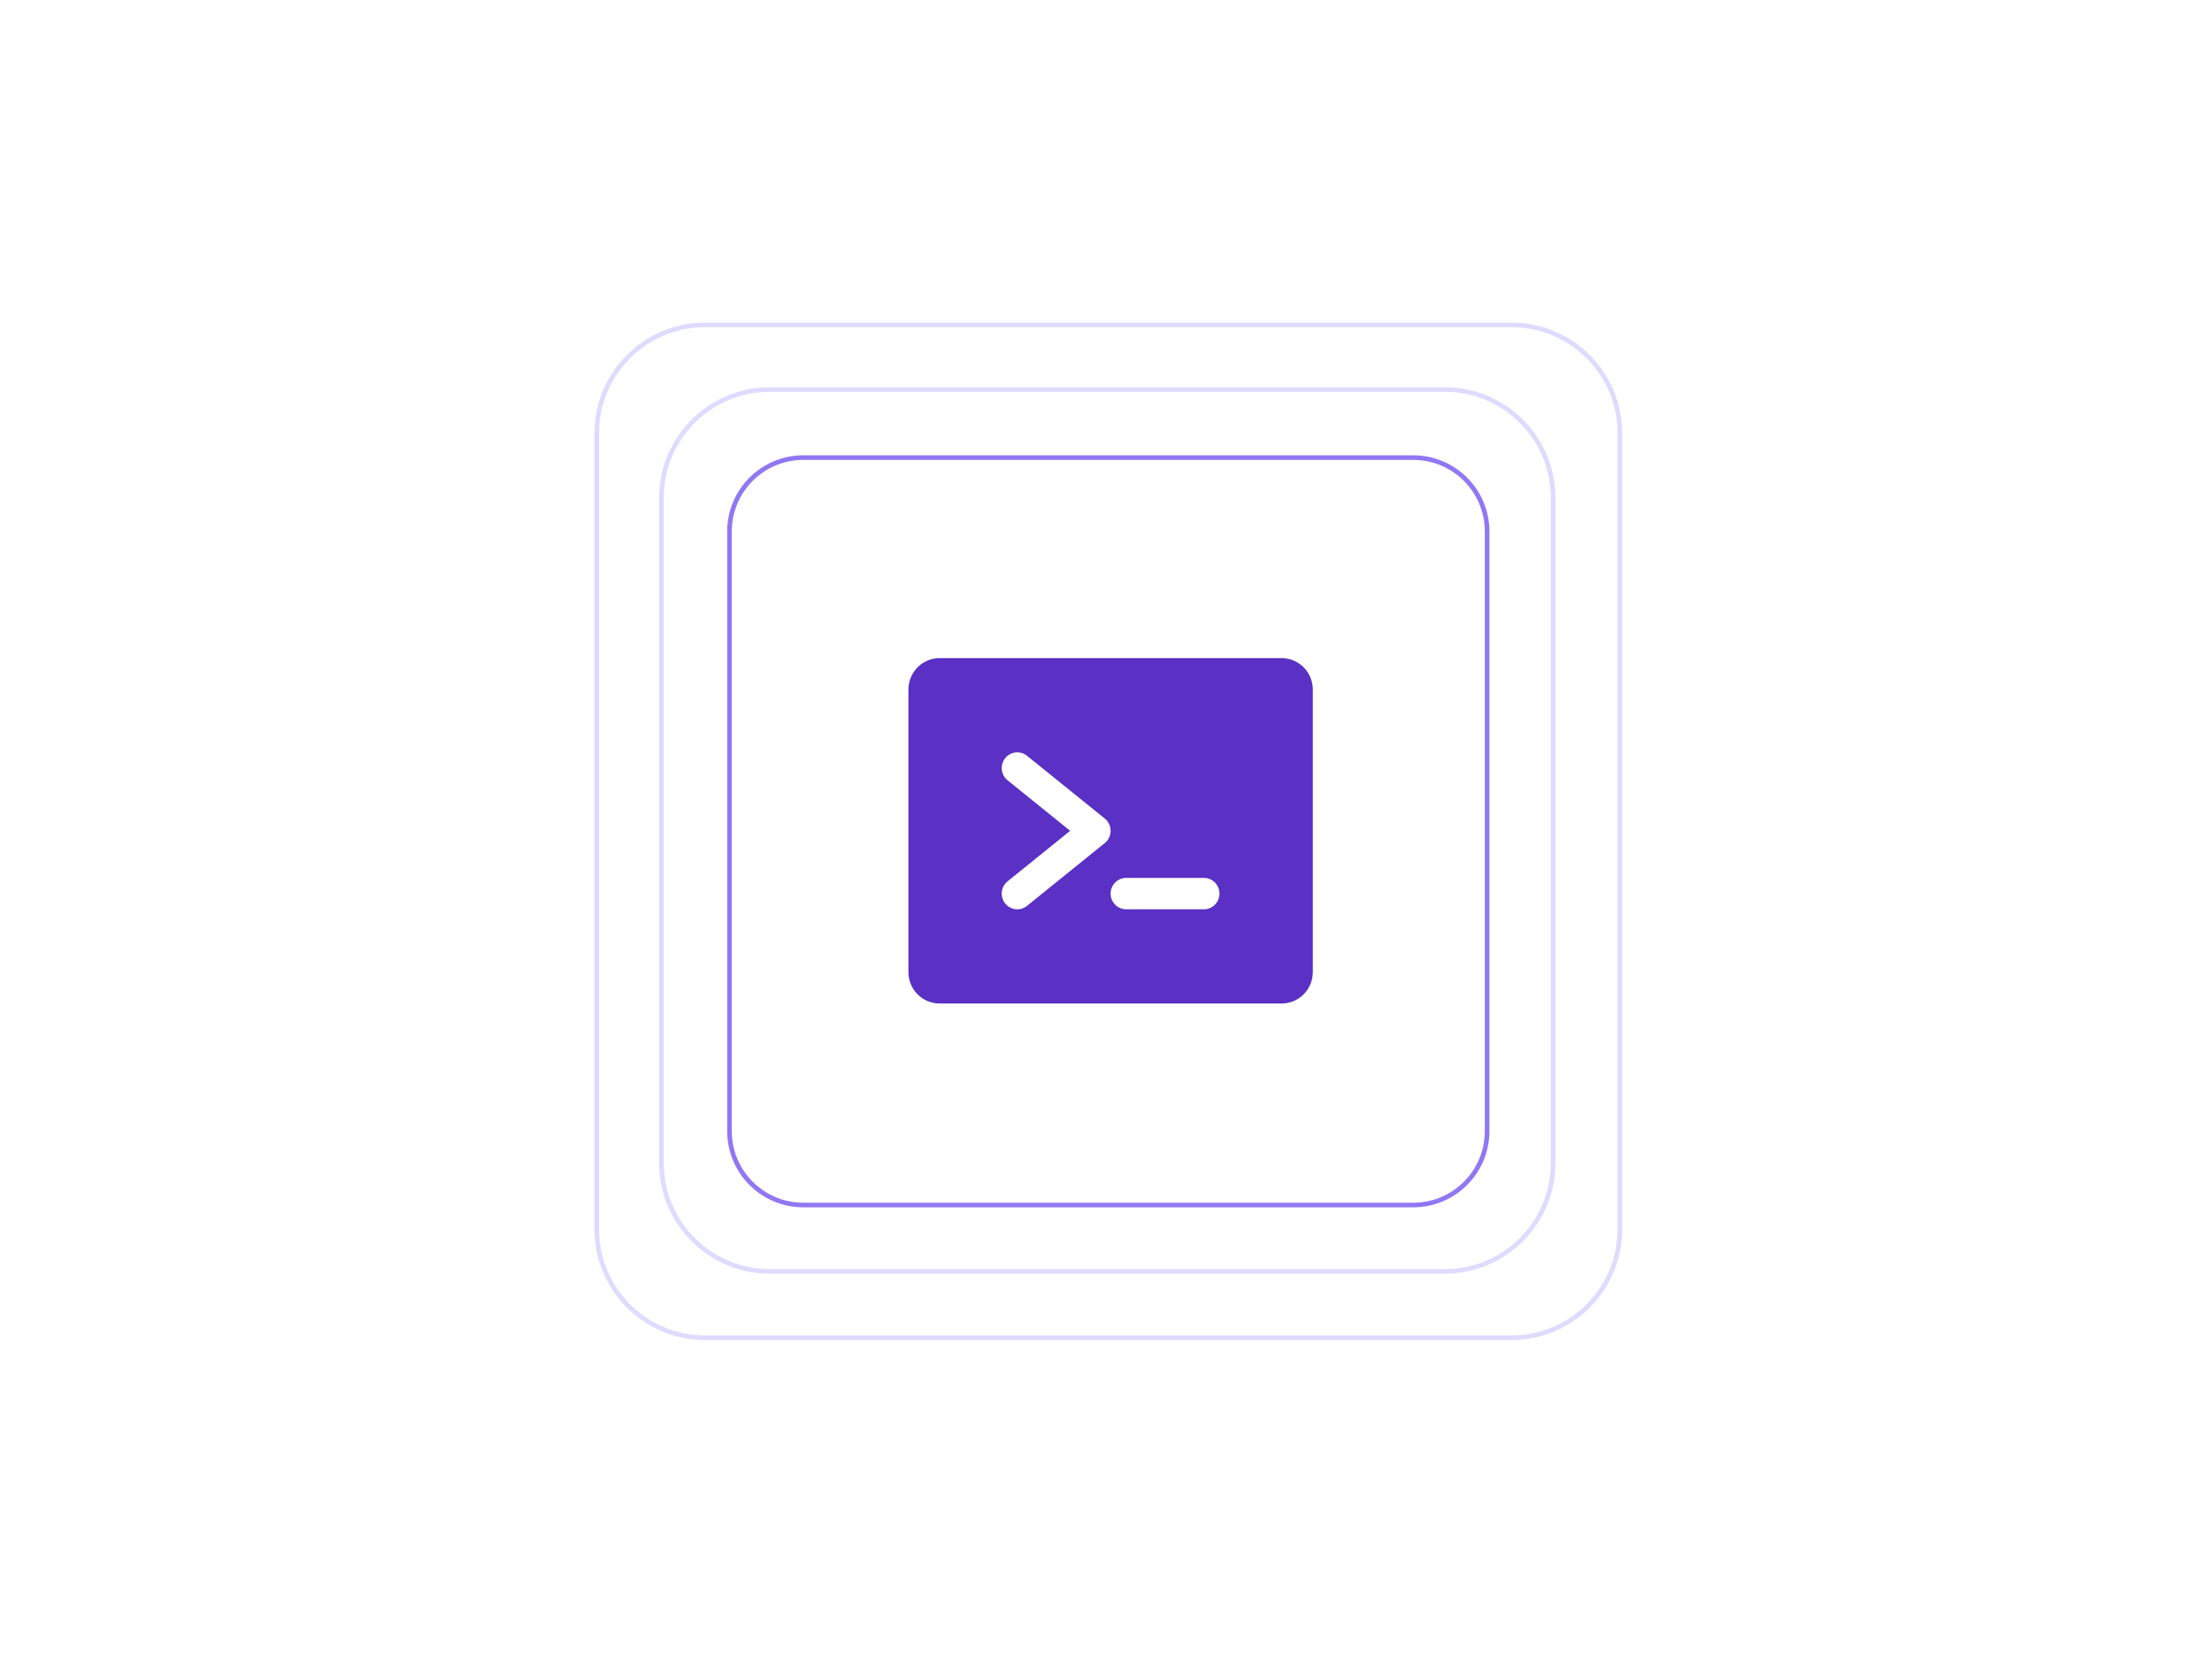
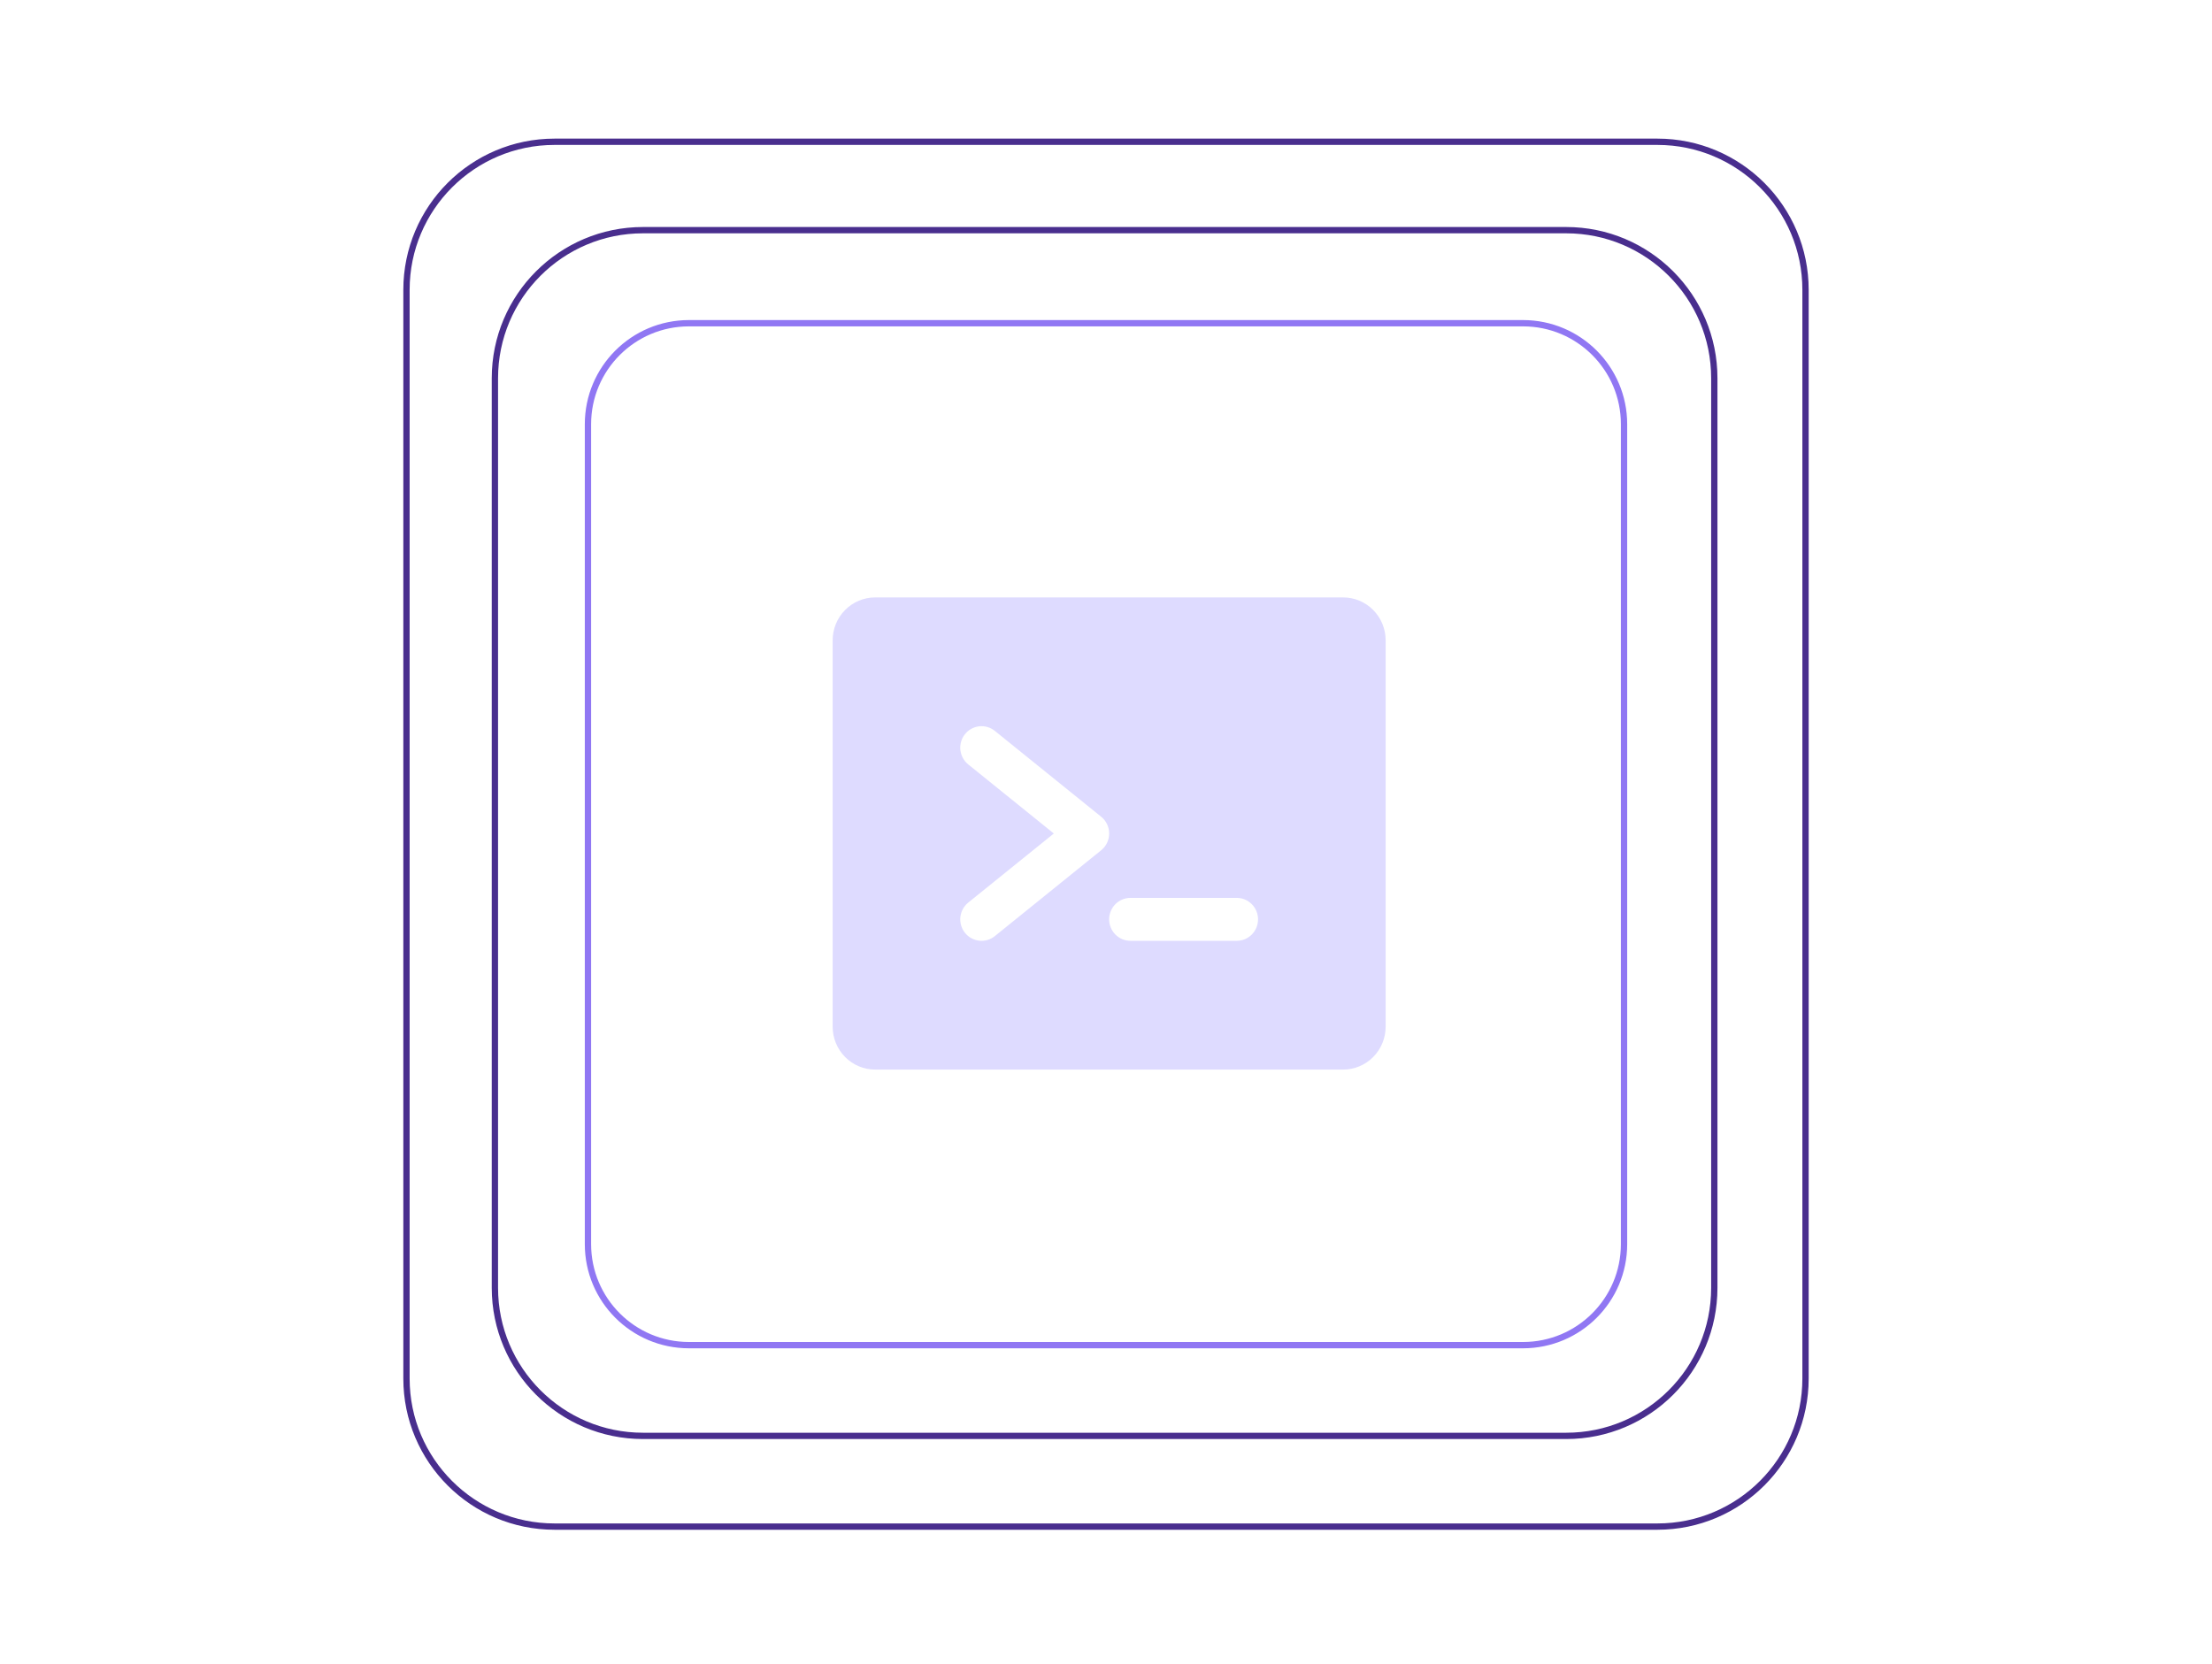
- <svg xmlns="http://www.w3.org/2000/svg" width="480" height="360" viewBox="0 0 480 360" fill="none">
-   <rect x="129.5" y="70.5" width="222" height="219.785" rx="23.5" stroke="#DEDBFF" />
-   <rect x="143.53" y="84.53" width="193.495" height="191.358" rx="23.5" stroke="#DEDBFF" />
-   <rect x="158.298" y="99.298" width="164.404" height="162.189" rx="16.027" stroke="#9077F3" />
-   <path d="M278.125 142.816H203.875C202.085 142.816 200.368 143.534 199.102 144.811C197.836 146.089 197.125 147.822 197.125 149.628V210.941C197.125 212.748 197.836 214.48 199.102 215.758C200.368 217.036 202.085 217.753 203.875 217.753H278.125C279.915 217.753 281.632 217.036 282.898 215.758C284.164 214.48 284.875 212.748 284.875 210.941V149.628C284.875 147.822 284.164 146.089 282.898 144.811C281.632 143.534 279.915 142.816 278.125 142.816ZM239.734 182.946L222.859 196.571C222.513 196.85 222.116 197.058 221.69 197.183C221.264 197.307 220.818 197.346 220.377 197.297C219.936 197.247 219.51 197.111 219.121 196.895C218.733 196.679 218.39 196.388 218.113 196.039C217.836 195.689 217.63 195.288 217.507 194.858C217.383 194.428 217.345 193.978 217.394 193.533C217.443 193.088 217.578 192.658 217.792 192.266C218.006 191.874 218.294 191.528 218.641 191.249L232.221 180.285L218.641 169.321C218.294 169.041 218.006 168.696 217.792 168.304C217.578 167.911 217.443 167.481 217.394 167.036C217.345 166.591 217.383 166.141 217.507 165.711C217.63 165.281 217.836 164.88 218.113 164.531C218.39 164.181 218.733 163.89 219.121 163.674C219.51 163.459 219.936 163.322 220.377 163.273C220.818 163.223 221.264 163.262 221.69 163.386C222.116 163.511 222.513 163.719 222.859 163.999L239.734 177.624C240.13 177.943 240.45 178.347 240.669 178.808C240.889 179.269 241.003 179.773 241.003 180.285C241.003 180.796 240.889 181.3 240.669 181.761C240.45 182.222 240.13 182.627 239.734 182.946ZM261.25 197.316H244.375C243.48 197.316 242.622 196.957 241.989 196.318C241.356 195.679 241 194.813 241 193.91C241 193.006 241.356 192.14 241.989 191.501C242.622 190.862 243.48 190.503 244.375 190.503H261.25C262.145 190.503 263.004 190.862 263.637 191.501C264.269 192.14 264.625 193.006 264.625 193.91C264.625 194.813 264.269 195.679 263.637 196.318C263.004 196.957 262.145 197.316 261.25 197.316Z" fill="#5A30C5" />
+ <svg xmlns="http://www.w3.org/2000/svg" width="351" height="264" viewBox="0 0 351 264" fill="none">
+   <rect x="64.5" y="22.5" width="222" height="219.785" rx="23.5" stroke="#492E8E" />
+   <rect x="78.53" y="36.53" width="193.495" height="191.358" rx="23.5" stroke="#492E8E" />
+   <rect x="93.298" y="51.298" width="164.404" height="162.189" rx="16.027" stroke="#9077F3" />
+   <path d="M213.125 94.816H138.875C137.085 94.816 135.368 95.534 134.102 96.811C132.836 98.089 132.125 99.822 132.125 101.628V162.941C132.125 164.748 132.836 166.48 134.102 167.758C135.368 169.036 137.085 169.753 138.875 169.753H213.125C214.915 169.753 216.632 169.036 217.898 167.758C219.164 166.48 219.875 164.748 219.875 162.941V101.628C219.875 99.822 219.164 98.089 217.898 96.811C216.632 95.534 214.915 94.816 213.125 94.816ZM174.734 134.946L157.859 148.571C157.513 148.85 157.116 149.058 156.69 149.183C156.264 149.307 155.818 149.346 155.377 149.297C154.936 149.247 154.51 149.111 154.121 148.895C153.733 148.679 153.39 148.388 153.113 148.039C152.836 147.689 152.63 147.288 152.507 146.858C152.383 146.428 152.345 145.978 152.394 145.533C152.443 145.088 152.578 144.658 152.792 144.266C153.006 143.874 153.294 143.528 153.641 143.249L167.221 132.285L153.641 121.321C153.294 121.041 153.006 120.696 152.792 120.304C152.578 119.911 152.443 119.481 152.394 119.036C152.345 118.591 152.383 118.141 152.507 117.711C152.63 117.281 152.836 116.88 153.113 116.531C153.39 116.181 153.733 115.89 154.121 115.674C154.51 115.459 154.936 115.322 155.377 115.273C155.818 115.223 156.264 115.262 156.69 115.386C157.116 115.511 157.513 115.719 157.859 115.999L174.734 129.624C175.13 129.943 175.45 130.347 175.669 130.808C175.889 131.269 176.003 131.773 176.003 132.285C176.003 132.796 175.889 133.3 175.669 133.761C175.45 134.222 175.13 134.627 174.734 134.946ZM196.25 149.316H179.375C178.48 149.316 177.621 148.957 176.989 148.318C176.356 147.679 176 146.813 176 145.91C176 145.006 176.356 144.14 176.989 143.501C177.621 142.862 178.48 142.503 179.375 142.503H196.25C197.145 142.503 198.004 142.862 198.636 143.501C199.269 144.14 199.625 145.006 199.625 145.91C199.625 146.813 199.269 147.679 198.636 148.318C198.004 148.957 197.145 149.316 196.25 149.316Z" fill="#DEDBFF" />
</svg>
